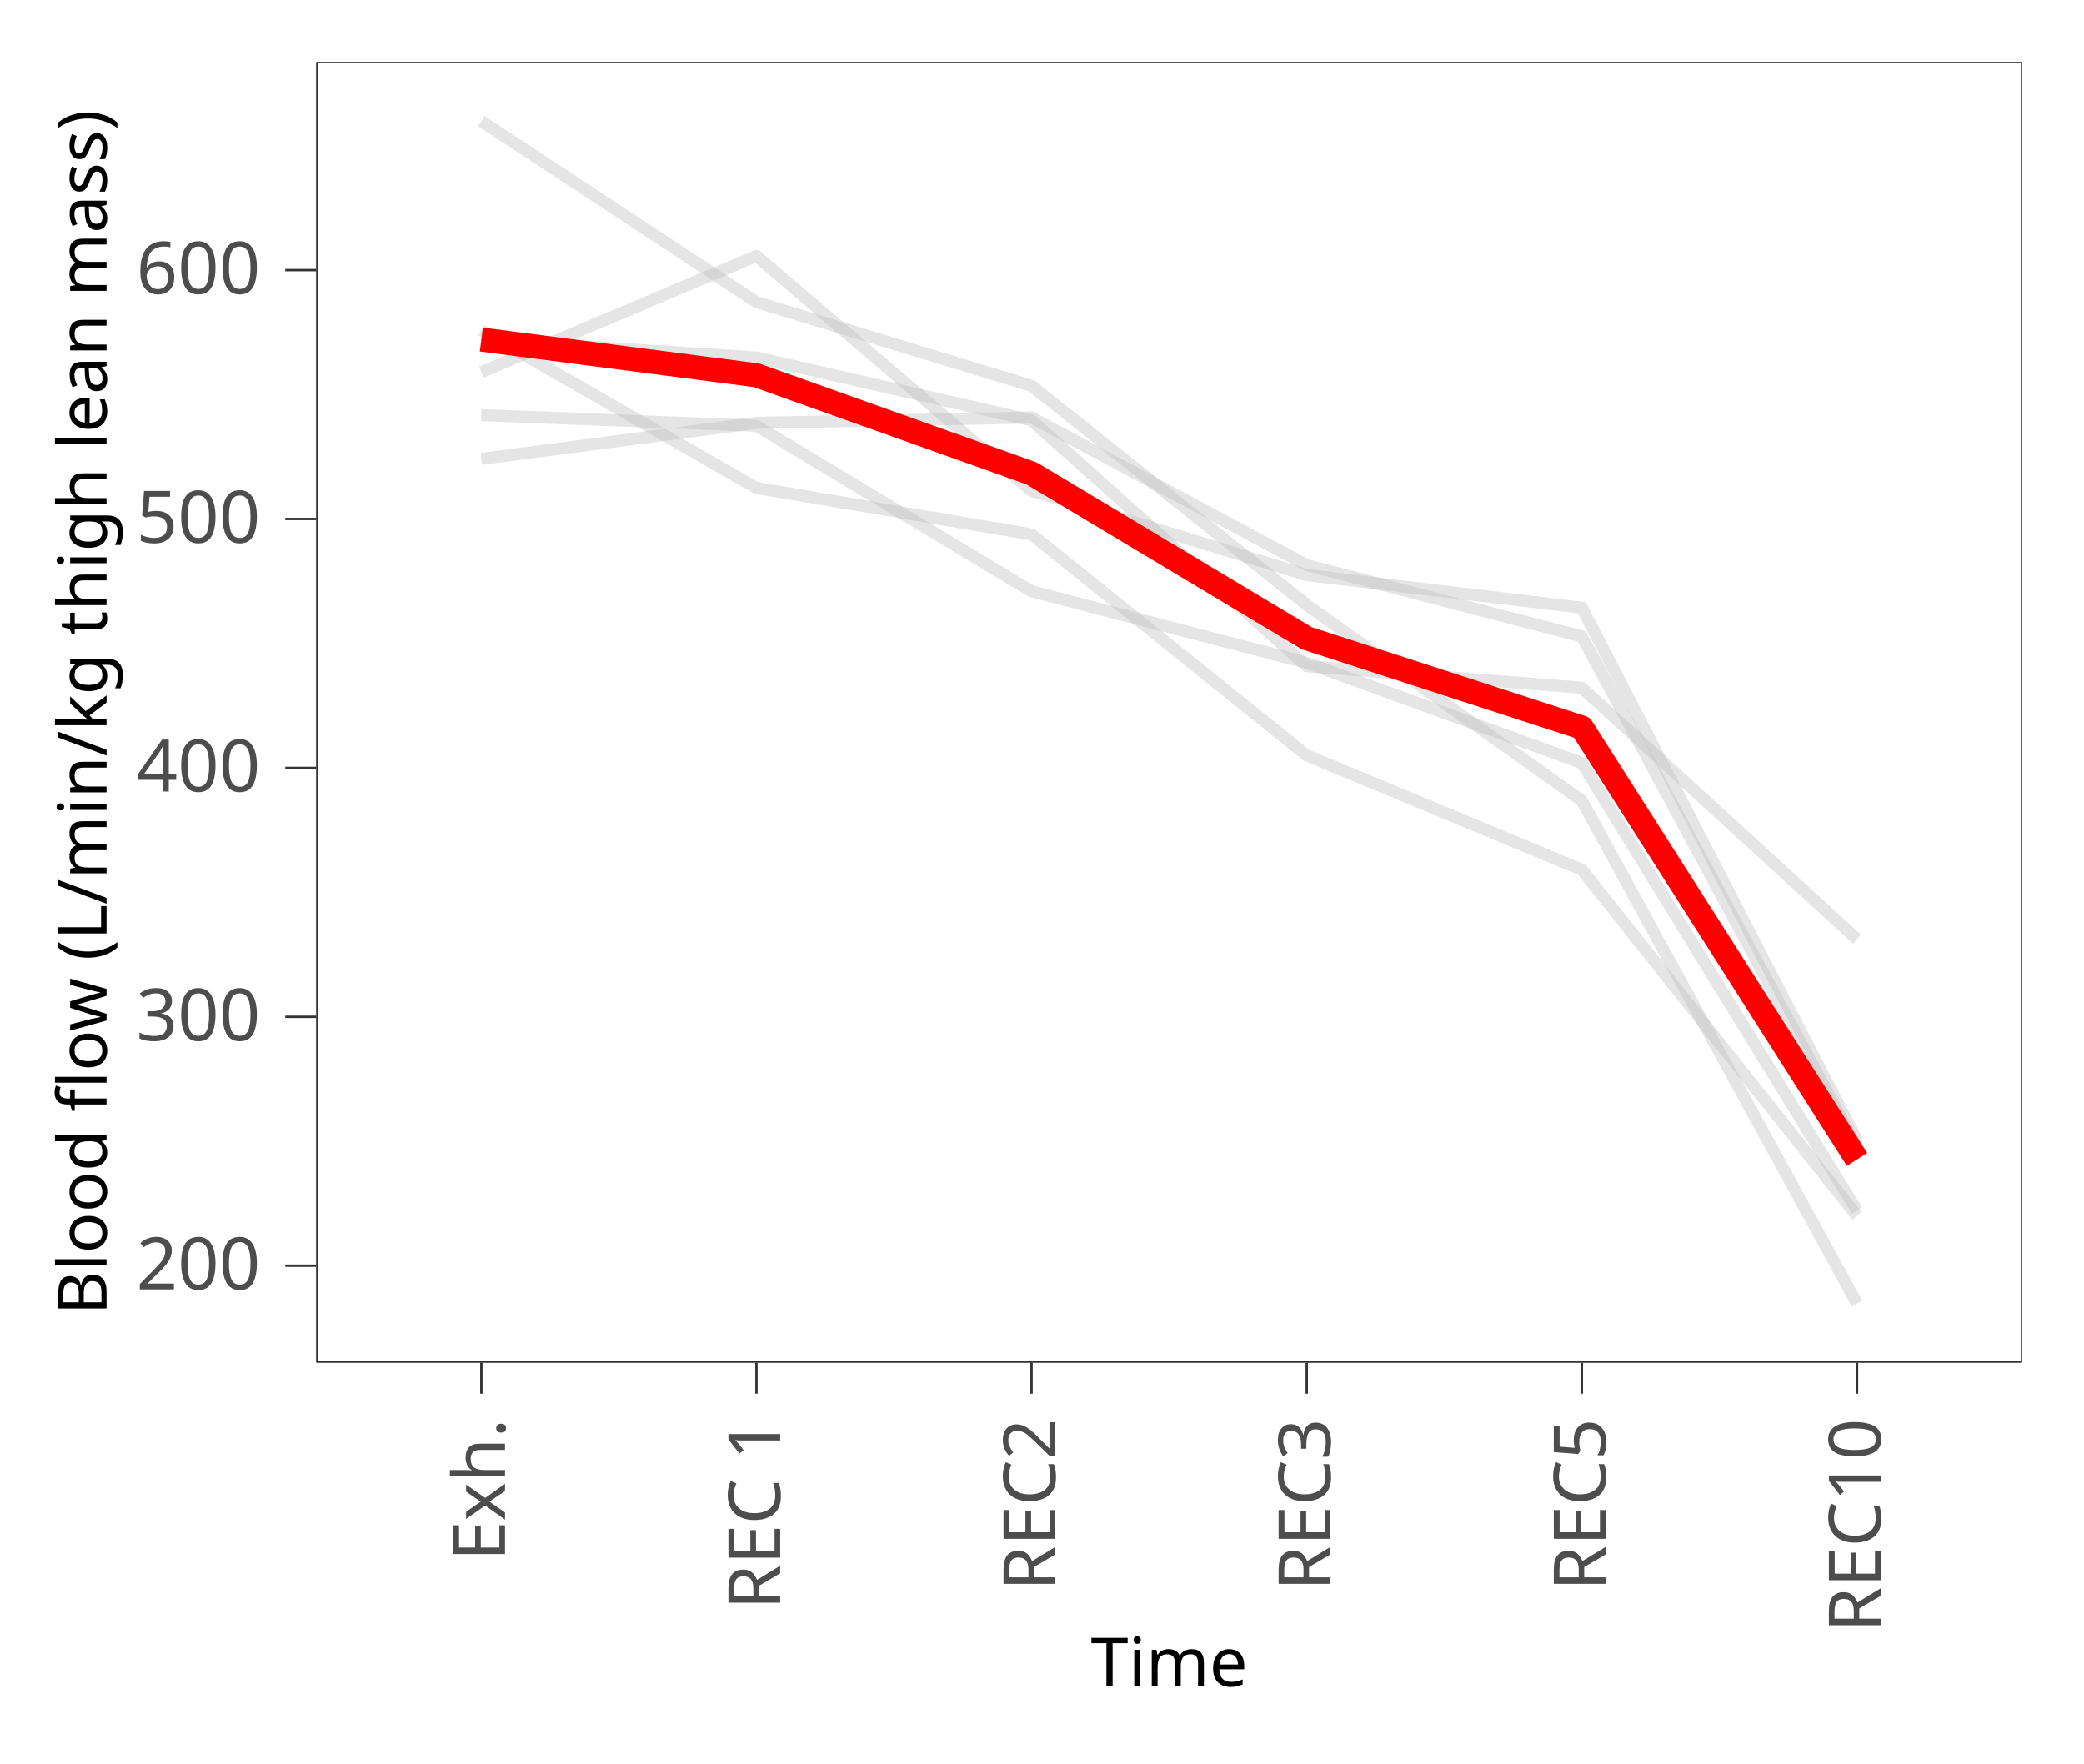
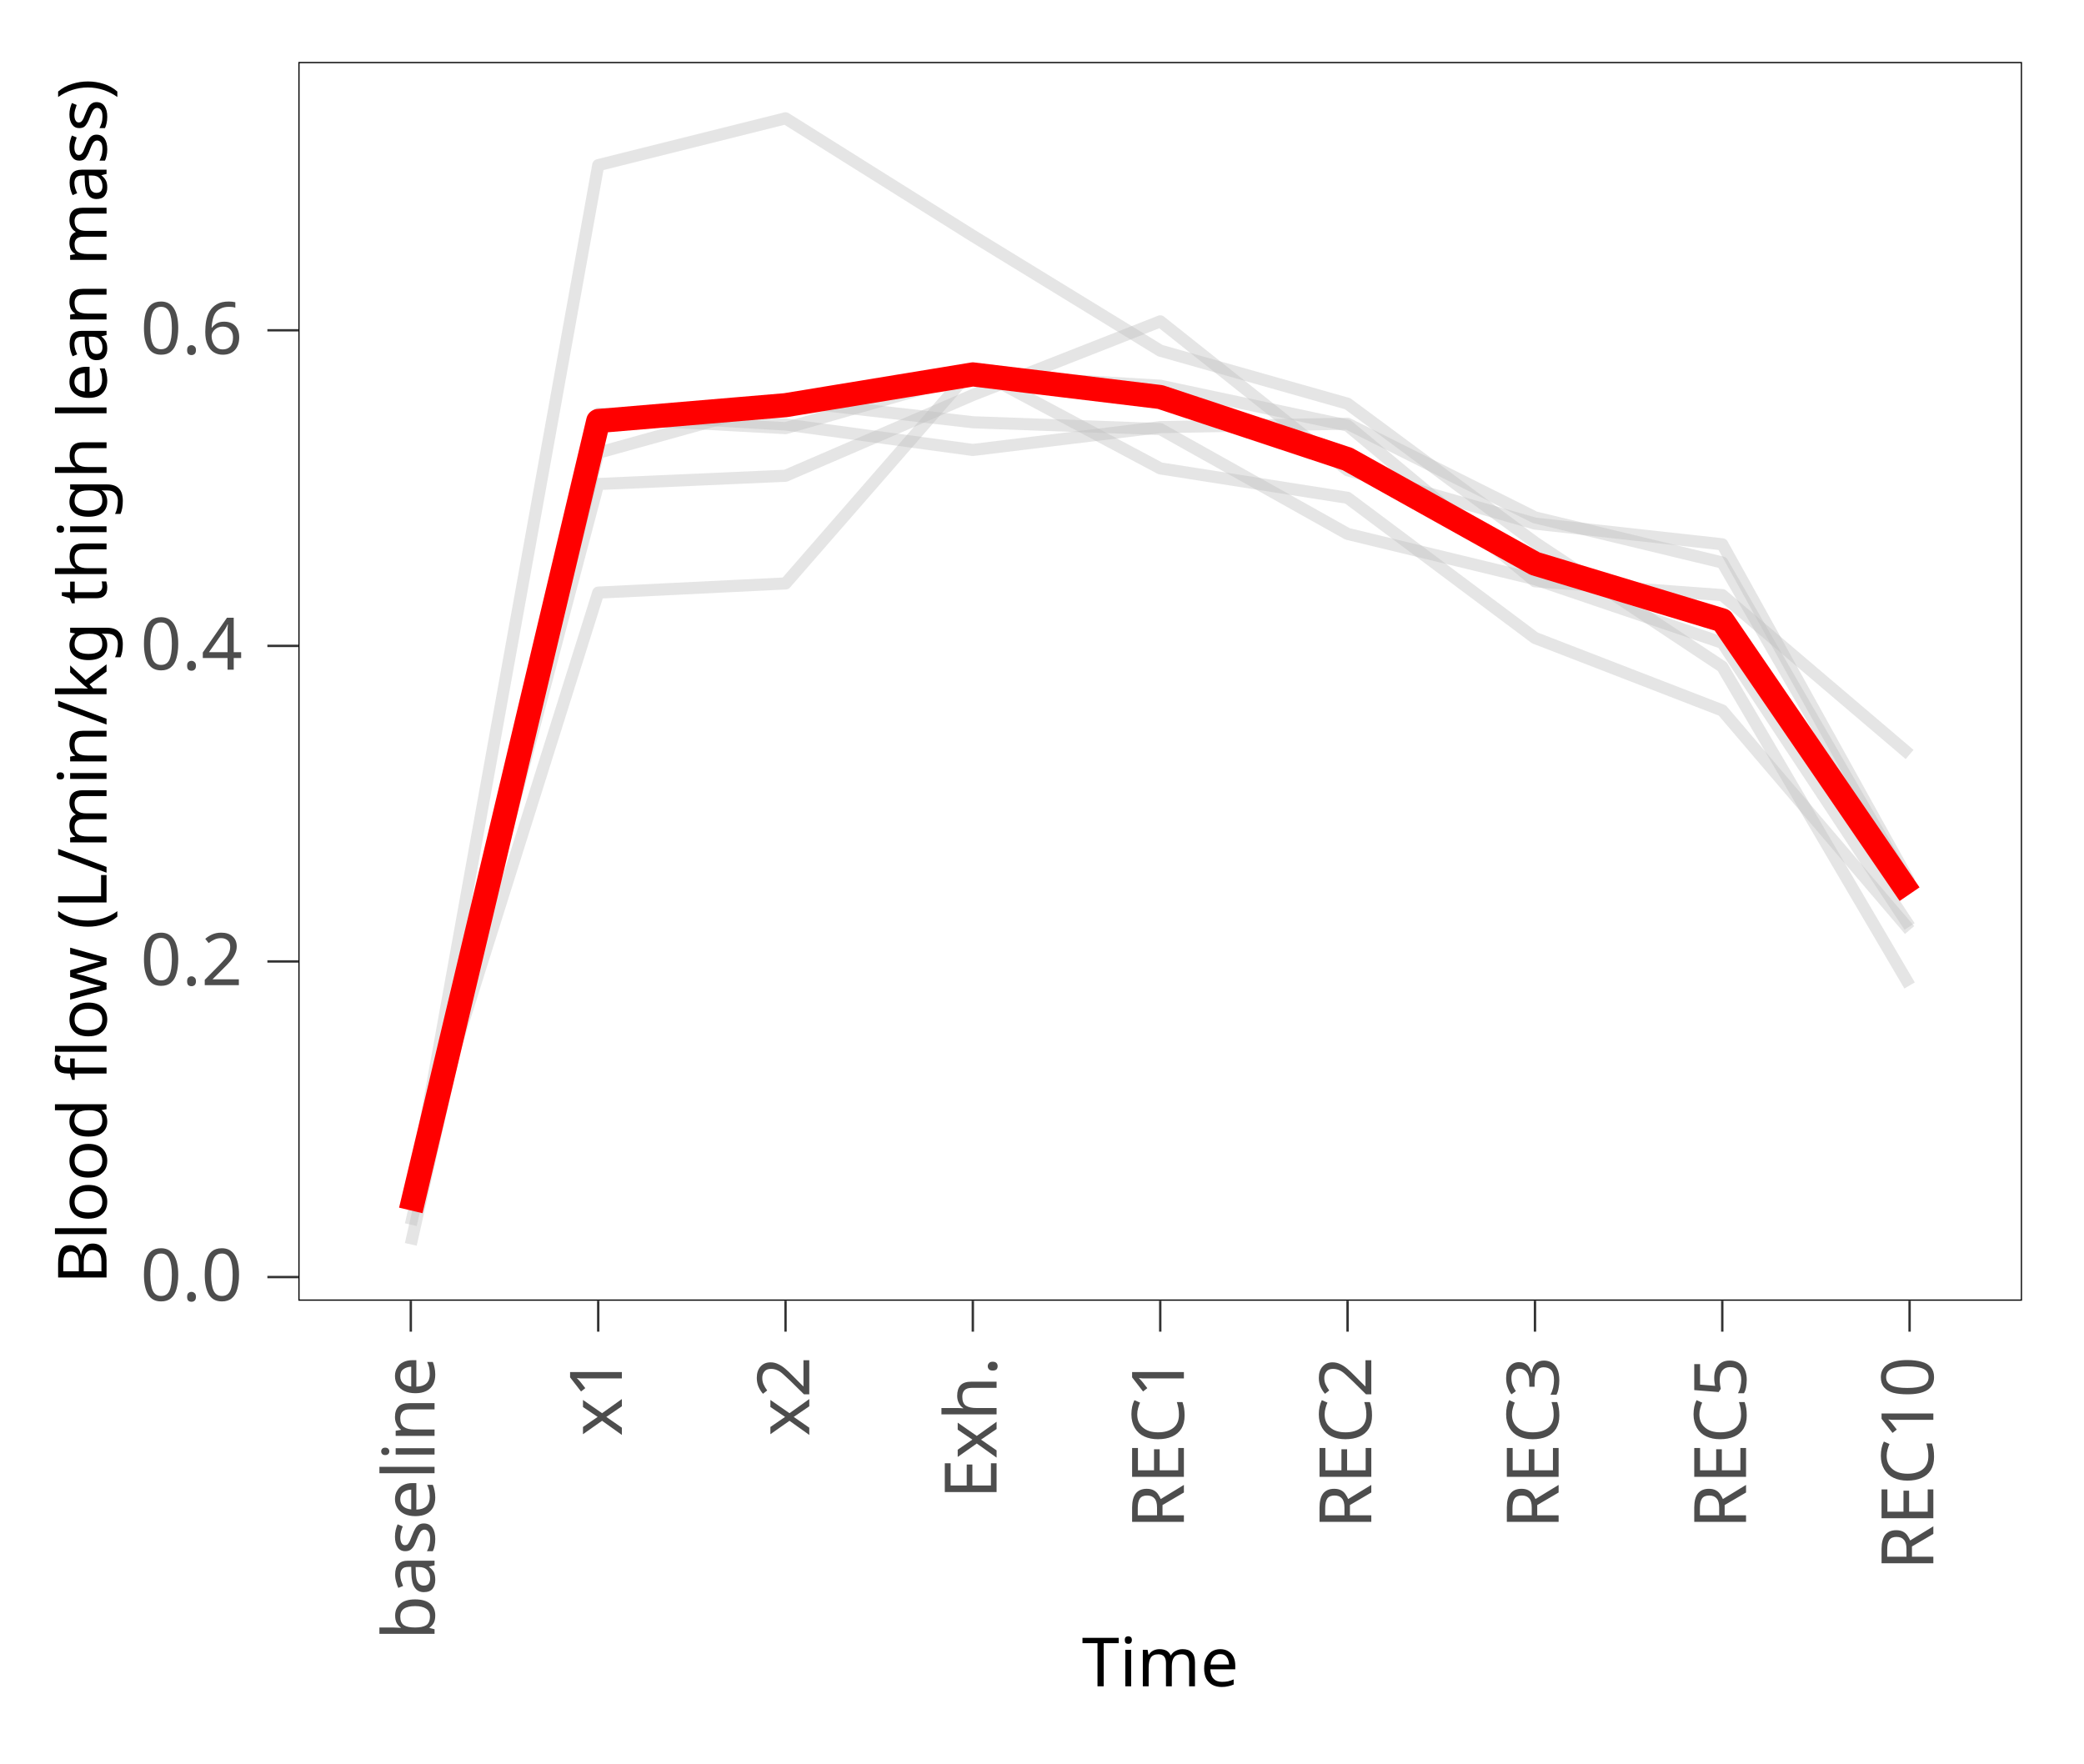
<svg xmlns="http://www.w3.org/2000/svg" class="svglite" width="184.25pt" height="155.91pt" viewBox="0 0 184.25 155.91">
  <defs>
    <style type="text/css">
    .svglite line, .svglite polyline, .svglite polygon, .svglite path, .svglite rect, .svglite circle {
      fill: none;
      stroke: #000000;
      stroke-linecap: round;
      stroke-linejoin: round;
      stroke-miterlimit: 10.00;
    }
    .svglite text {
      white-space: pre;
    }
  </style>
  </defs>
  <rect width="100%" height="100%" style="stroke: none; fill: none;" />
  <defs>
    <clipPath id="cpMC4wMHwxODQuMjV8MC4wMHwxNTUuOTE=">
      <rect x="0.00" y="0.00" width="184.25" height="155.91" />
    </clipPath>
  </defs>
  <g clip-path="url(#cpMC4wMHwxODQuMjV8MC4wMHwxNTUuOTE=)">
</g>
  <defs>
-     <clipPath id="cpMjcuOTZ8MTc4Ljc3fDUuNDh8MTIwLjQ3">
-       <rect x="27.96" y="5.48" width="150.81" height="114.99" />
+     <clipPath id="cpMjYuMzh8MTc4Ljc3fDUuNDh8MTE0Ljk5">
+       <rect x="26.38" y="5.48" width="152.39" height="109.51" />
    </clipPath>
  </defs>
-   <g clip-path="url(#cpMjcuOTZ8MTc4Ljc3fDUuNDh8MTIwLjQ3)">
-     <polyline points="42.56,10.71 66.88,26.71 91.20,34.11 115.53,53.47 139.85,70.79 164.18,115.24 " style="stroke-width: 1.07; stroke: #BEBEBE; stroke-opacity: 0.40; stroke-linecap: butt;" />
-     <polyline points="42.56,40.57 66.88,37.38 91.20,36.91 115.53,49.96 139.85,56.26 164.18,101.41 " style="stroke-width: 1.07; stroke: #BEBEBE; stroke-opacity: 0.40; stroke-linecap: butt;" />
-     <polyline points="42.56,36.70 66.88,37.64 91.20,52.27 115.53,58.59 139.85,67.45 164.18,107.02 " style="stroke-width: 1.07; stroke: #BEBEBE; stroke-opacity: 0.40; stroke-linecap: butt;" />
-     <polyline points="42.56,30.04 66.88,31.61 91.20,37.16 115.53,58.89 139.85,60.80 164.18,83.03 " style="stroke-width: 1.07; stroke: #BEBEBE; stroke-opacity: 0.40; stroke-linecap: butt;" />
-     <polyline points="42.56,29.21 66.88,43.14 91.20,47.24 115.53,66.78 139.85,76.89 164.18,107.50 " style="stroke-width: 1.07; stroke: #BEBEBE; stroke-opacity: 0.40; stroke-linecap: butt;" />
-     <polyline points="42.56,32.90 66.88,22.63 91.20,43.39 115.53,50.84 139.85,53.72 164.18,100.81 " style="stroke-width: 1.07; stroke: #BEBEBE; stroke-opacity: 0.40; stroke-linecap: butt;" />
-     <polyline points="42.56,30.02 66.88,33.18 91.20,41.85 115.53,56.42 139.85,64.32 164.18,102.50 " style="stroke-width: 2.13; stroke: #FF0000; stroke-linecap: butt;" />
-     <rect x="27.96" y="5.48" width="150.81" height="114.99" style="stroke-width: 0.21;" />
+   <g clip-path="url(#cpMjYuMzh8MTc4Ljc3fDUuNDh8MTE0Ljk5)">
+     <polyline points="36.32,106.46 52.89,14.60 69.45,10.46 86.01,20.85 102.58,31.00 119.14,35.69 135.71,47.96 152.27,58.94 168.83,87.12 " style="stroke-width: 1.07; stroke: #BEBEBE; stroke-opacity: 0.40; stroke-linecap: butt;" />
+     <polyline points="36.32,110.01 52.89,36.56 69.45,37.53 86.01,39.78 102.58,37.76 119.14,37.46 135.71,45.74 152.27,49.73 168.83,78.35 " style="stroke-width: 1.07; stroke: #BEBEBE; stroke-opacity: 0.40; stroke-linecap: butt;" />
+     <polyline points="36.32,106.62 52.89,40.03 69.45,35.43 86.01,37.33 102.58,37.93 119.14,47.20 135.71,51.21 152.27,56.83 168.83,81.91 " style="stroke-width: 1.07; stroke: #BEBEBE; stroke-opacity: 0.40; stroke-linecap: butt;" />
+     <polyline points="36.32,108.27 52.89,36.94 69.45,37.85 86.01,33.11 102.58,34.10 119.14,37.62 135.71,51.39 152.27,52.61 168.83,66.70 " style="stroke-width: 1.07; stroke: #BEBEBE; stroke-opacity: 0.40; stroke-linecap: butt;" />
+     <polyline points="36.32,105.09 52.89,52.39 69.45,51.58 86.01,32.58 102.58,41.41 119.14,44.01 135.71,56.40 152.27,62.81 168.83,82.22 " style="stroke-width: 1.07; stroke: #BEBEBE; stroke-opacity: 0.40; stroke-linecap: butt;" />
+     <polyline points="36.32,105.60 52.89,42.79 69.45,42.06 86.01,34.92 102.58,28.41 119.14,41.57 135.71,46.29 152.27,48.12 168.83,77.97 " style="stroke-width: 1.07; stroke: #BEBEBE; stroke-opacity: 0.40; stroke-linecap: butt;" />
+     <polyline points="36.32,107.01 52.89,37.22 69.45,35.82 86.01,33.10 102.58,35.10 119.14,40.59 135.71,49.83 152.27,54.84 168.83,79.05 " style="stroke-width: 2.13; stroke: #FF0000; stroke-linecap: butt;" />
+     <rect x="26.38" y="5.48" width="152.39" height="109.51" style="stroke-width: 0.21;" />
  </g>
  <g clip-path="url(#cpMC4wMHwxODQuMjV8MC4wMHwxNTUuOTE=)">
-     <text x="23.03" y="113.99" text-anchor="end" style="font-size: 6.40px;fill: #4D4D4D; font-family: &quot;Source Sans Pro&quot;;" textLength="9.53px" lengthAdjust="spacingAndGlyphs">200</text>
-     <text x="23.03" y="91.99" text-anchor="end" style="font-size: 6.40px;fill: #4D4D4D; font-family: &quot;Source Sans Pro&quot;;" textLength="9.53px" lengthAdjust="spacingAndGlyphs">300</text>
-     <text x="23.03" y="69.98" text-anchor="end" style="font-size: 6.40px;fill: #4D4D4D; font-family: &quot;Source Sans Pro&quot;;" textLength="9.53px" lengthAdjust="spacingAndGlyphs">400</text>
-     <text x="23.03" y="47.98" text-anchor="end" style="font-size: 6.40px;fill: #4D4D4D; font-family: &quot;Source Sans Pro&quot;;" textLength="9.53px" lengthAdjust="spacingAndGlyphs">500</text>
-     <text x="23.03" y="25.97" text-anchor="end" style="font-size: 6.40px;fill: #4D4D4D; font-family: &quot;Source Sans Pro&quot;;" textLength="9.53px" lengthAdjust="spacingAndGlyphs">600</text>
-     <polyline points="25.22,111.90 27.96,111.90 " style="stroke-width: 0.21; stroke: #333333; stroke-linecap: butt;" />
-     <polyline points="25.22,89.89 27.96,89.89 " style="stroke-width: 0.21; stroke: #333333; stroke-linecap: butt;" />
-     <polyline points="25.22,67.89 27.96,67.89 " style="stroke-width: 0.21; stroke: #333333; stroke-linecap: butt;" />
-     <polyline points="25.22,45.88 27.96,45.88 " style="stroke-width: 0.21; stroke: #333333; stroke-linecap: butt;" />
-     <polyline points="25.22,23.88 27.96,23.88 " style="stroke-width: 0.21; stroke: #333333; stroke-linecap: butt;" />
-     <polyline points="42.56,123.21 42.56,120.47 " style="stroke-width: 0.21; stroke: #333333; stroke-linecap: butt;" />
-     <polyline points="66.88,123.21 66.88,120.47 " style="stroke-width: 0.21; stroke: #333333; stroke-linecap: butt;" />
-     <polyline points="91.20,123.21 91.20,120.47 " style="stroke-width: 0.21; stroke: #333333; stroke-linecap: butt;" />
-     <polyline points="115.53,123.21 115.53,120.47 " style="stroke-width: 0.21; stroke: #333333; stroke-linecap: butt;" />
-     <polyline points="139.85,123.21 139.85,120.47 " style="stroke-width: 0.21; stroke: #333333; stroke-linecap: butt;" />
-     <polyline points="164.18,123.21 164.18,120.47 " style="stroke-width: 0.21; stroke: #333333; stroke-linecap: butt;" />
-     <text transform="translate(44.65,125.40) rotate(-90)" text-anchor="end" style="font-size: 6.40px;fill: #4D4D4D; font-family: &quot;Source Sans Pro&quot;;" textLength="11.30px" lengthAdjust="spacingAndGlyphs">Exh.</text>
-     <text transform="translate(68.98,125.40) rotate(-90)" text-anchor="end" style="font-size: 6.40px;fill: #4D4D4D; font-family: &quot;Source Sans Pro&quot;;" textLength="15.11px" lengthAdjust="spacingAndGlyphs">REC 1</text>
-     <text transform="translate(93.30,125.40) rotate(-90)" text-anchor="end" style="font-size: 6.40px;fill: #4D4D4D; font-family: &quot;Source Sans Pro&quot;;" textLength="13.82px" lengthAdjust="spacingAndGlyphs">REC2</text>
-     <text transform="translate(117.62,125.40) rotate(-90)" text-anchor="end" style="font-size: 6.40px;fill: #4D4D4D; font-family: &quot;Source Sans Pro&quot;;" textLength="13.82px" lengthAdjust="spacingAndGlyphs">REC3</text>
-     <text transform="translate(141.95,125.40) rotate(-90)" text-anchor="end" style="font-size: 6.40px;fill: #4D4D4D; font-family: &quot;Source Sans Pro&quot;;" textLength="13.82px" lengthAdjust="spacingAndGlyphs">REC5</text>
-     <text transform="translate(166.27,125.40) rotate(-90)" text-anchor="end" style="font-size: 6.40px;fill: #4D4D4D; font-family: &quot;Source Sans Pro&quot;;" textLength="17.00px" lengthAdjust="spacingAndGlyphs">REC10</text>
-     <text x="103.37" y="149.08" text-anchor="middle" style="font-size: 6.00px; font-family: &quot;Source Sans Pro&quot;;" textLength="12.64px" lengthAdjust="spacingAndGlyphs">Time</text>
-     <text transform="translate(9.42,62.98) rotate(-90)" text-anchor="middle" style="font-size: 6.00px; font-family: &quot;Source Sans Pro&quot;;" textLength="95.05px" lengthAdjust="spacingAndGlyphs">Blood flow (L/min/kg thigh lean mass)</text>
+     <text x="21.45" y="114.99" text-anchor="end" style="font-size: 6.40px;fill: #4D4D4D; font-family: &quot;Source Sans Pro&quot;;" textLength="7.95px" lengthAdjust="spacingAndGlyphs">0.0</text>
+     <text x="21.45" y="87.09" text-anchor="end" style="font-size: 6.40px;fill: #4D4D4D; font-family: &quot;Source Sans Pro&quot;;" textLength="7.95px" lengthAdjust="spacingAndGlyphs">0.2</text>
+     <text x="21.45" y="59.20" text-anchor="end" style="font-size: 6.40px;fill: #4D4D4D; font-family: &quot;Source Sans Pro&quot;;" textLength="7.95px" lengthAdjust="spacingAndGlyphs">0.4</text>
+     <text x="21.45" y="31.30" text-anchor="end" style="font-size: 6.40px;fill: #4D4D4D; font-family: &quot;Source Sans Pro&quot;;" textLength="7.95px" lengthAdjust="spacingAndGlyphs">0.6</text>
+     <polyline points="23.64,112.90 26.38,112.90 " style="stroke-width: 0.21; stroke: #333333; stroke-linecap: butt;" />
+     <polyline points="23.64,85.00 26.38,85.00 " style="stroke-width: 0.21; stroke: #333333; stroke-linecap: butt;" />
+     <polyline points="23.64,57.10 26.38,57.10 " style="stroke-width: 0.21; stroke: #333333; stroke-linecap: butt;" />
+     <polyline points="23.64,29.20 26.38,29.20 " style="stroke-width: 0.21; stroke: #333333; stroke-linecap: butt;" />
+     <polyline points="36.32,117.73 36.32,114.99 " style="stroke-width: 0.21; stroke: #333333; stroke-linecap: butt;" />
+     <polyline points="52.89,117.73 52.89,114.99 " style="stroke-width: 0.21; stroke: #333333; stroke-linecap: butt;" />
+     <polyline points="69.45,117.73 69.45,114.99 " style="stroke-width: 0.21; stroke: #333333; stroke-linecap: butt;" />
+     <polyline points="86.01,117.73 86.01,114.99 " style="stroke-width: 0.21; stroke: #333333; stroke-linecap: butt;" />
+     <polyline points="102.58,117.73 102.58,114.99 " style="stroke-width: 0.21; stroke: #333333; stroke-linecap: butt;" />
+     <polyline points="119.14,117.73 119.14,114.99 " style="stroke-width: 0.21; stroke: #333333; stroke-linecap: butt;" />
+     <polyline points="135.71,117.73 135.71,114.99 " style="stroke-width: 0.21; stroke: #333333; stroke-linecap: butt;" />
+     <polyline points="152.27,117.73 152.27,114.99 " style="stroke-width: 0.21; stroke: #333333; stroke-linecap: butt;" />
+     <polyline points="168.83,117.73 168.83,114.99 " style="stroke-width: 0.21; stroke: #333333; stroke-linecap: butt;" />
+     <text transform="translate(38.42,119.92) rotate(-90)" text-anchor="end" style="font-size: 6.40px;fill: #4D4D4D; font-family: &quot;Source Sans Pro&quot;;" textLength="22.48px" lengthAdjust="spacingAndGlyphs">baseline</text>
+     <text transform="translate(54.98,119.92) rotate(-90)" text-anchor="end" style="font-size: 6.40px;fill: #4D4D4D; font-family: &quot;Source Sans Pro&quot;;" textLength="6.03px" lengthAdjust="spacingAndGlyphs">x1</text>
+     <text transform="translate(71.55,119.92) rotate(-90)" text-anchor="end" style="font-size: 6.40px;fill: #4D4D4D; font-family: &quot;Source Sans Pro&quot;;" textLength="6.03px" lengthAdjust="spacingAndGlyphs">x2</text>
+     <text transform="translate(88.11,119.92) rotate(-90)" text-anchor="end" style="font-size: 6.40px;fill: #4D4D4D; font-family: &quot;Source Sans Pro&quot;;" textLength="11.30px" lengthAdjust="spacingAndGlyphs">Exh.</text>
+     <text transform="translate(104.67,119.92) rotate(-90)" text-anchor="end" style="font-size: 6.40px;fill: #4D4D4D; font-family: &quot;Source Sans Pro&quot;;" textLength="13.82px" lengthAdjust="spacingAndGlyphs">REC1</text>
+     <text transform="translate(121.24,119.92) rotate(-90)" text-anchor="end" style="font-size: 6.40px;fill: #4D4D4D; font-family: &quot;Source Sans Pro&quot;;" textLength="13.82px" lengthAdjust="spacingAndGlyphs">REC2</text>
+     <text transform="translate(137.80,119.92) rotate(-90)" text-anchor="end" style="font-size: 6.40px;fill: #4D4D4D; font-family: &quot;Source Sans Pro&quot;;" textLength="13.82px" lengthAdjust="spacingAndGlyphs">REC3</text>
+     <text transform="translate(154.37,119.92) rotate(-90)" text-anchor="end" style="font-size: 6.40px;fill: #4D4D4D; font-family: &quot;Source Sans Pro&quot;;" textLength="13.82px" lengthAdjust="spacingAndGlyphs">REC5</text>
+     <text transform="translate(170.93,119.92) rotate(-90)" text-anchor="end" style="font-size: 6.40px;fill: #4D4D4D; font-family: &quot;Source Sans Pro&quot;;" textLength="17.00px" lengthAdjust="spacingAndGlyphs">REC10</text>
+     <text x="102.58" y="149.08" text-anchor="middle" style="font-size: 6.00px; font-family: &quot;Source Sans Pro&quot;;" textLength="12.64px" lengthAdjust="spacingAndGlyphs">Time</text>
+     <text transform="translate(9.42,60.24) rotate(-90)" text-anchor="middle" style="font-size: 6.00px; font-family: &quot;Source Sans Pro&quot;;" textLength="95.05px" lengthAdjust="spacingAndGlyphs">Blood flow (L/min/kg thigh lean mass)</text>
  </g>
</svg>
